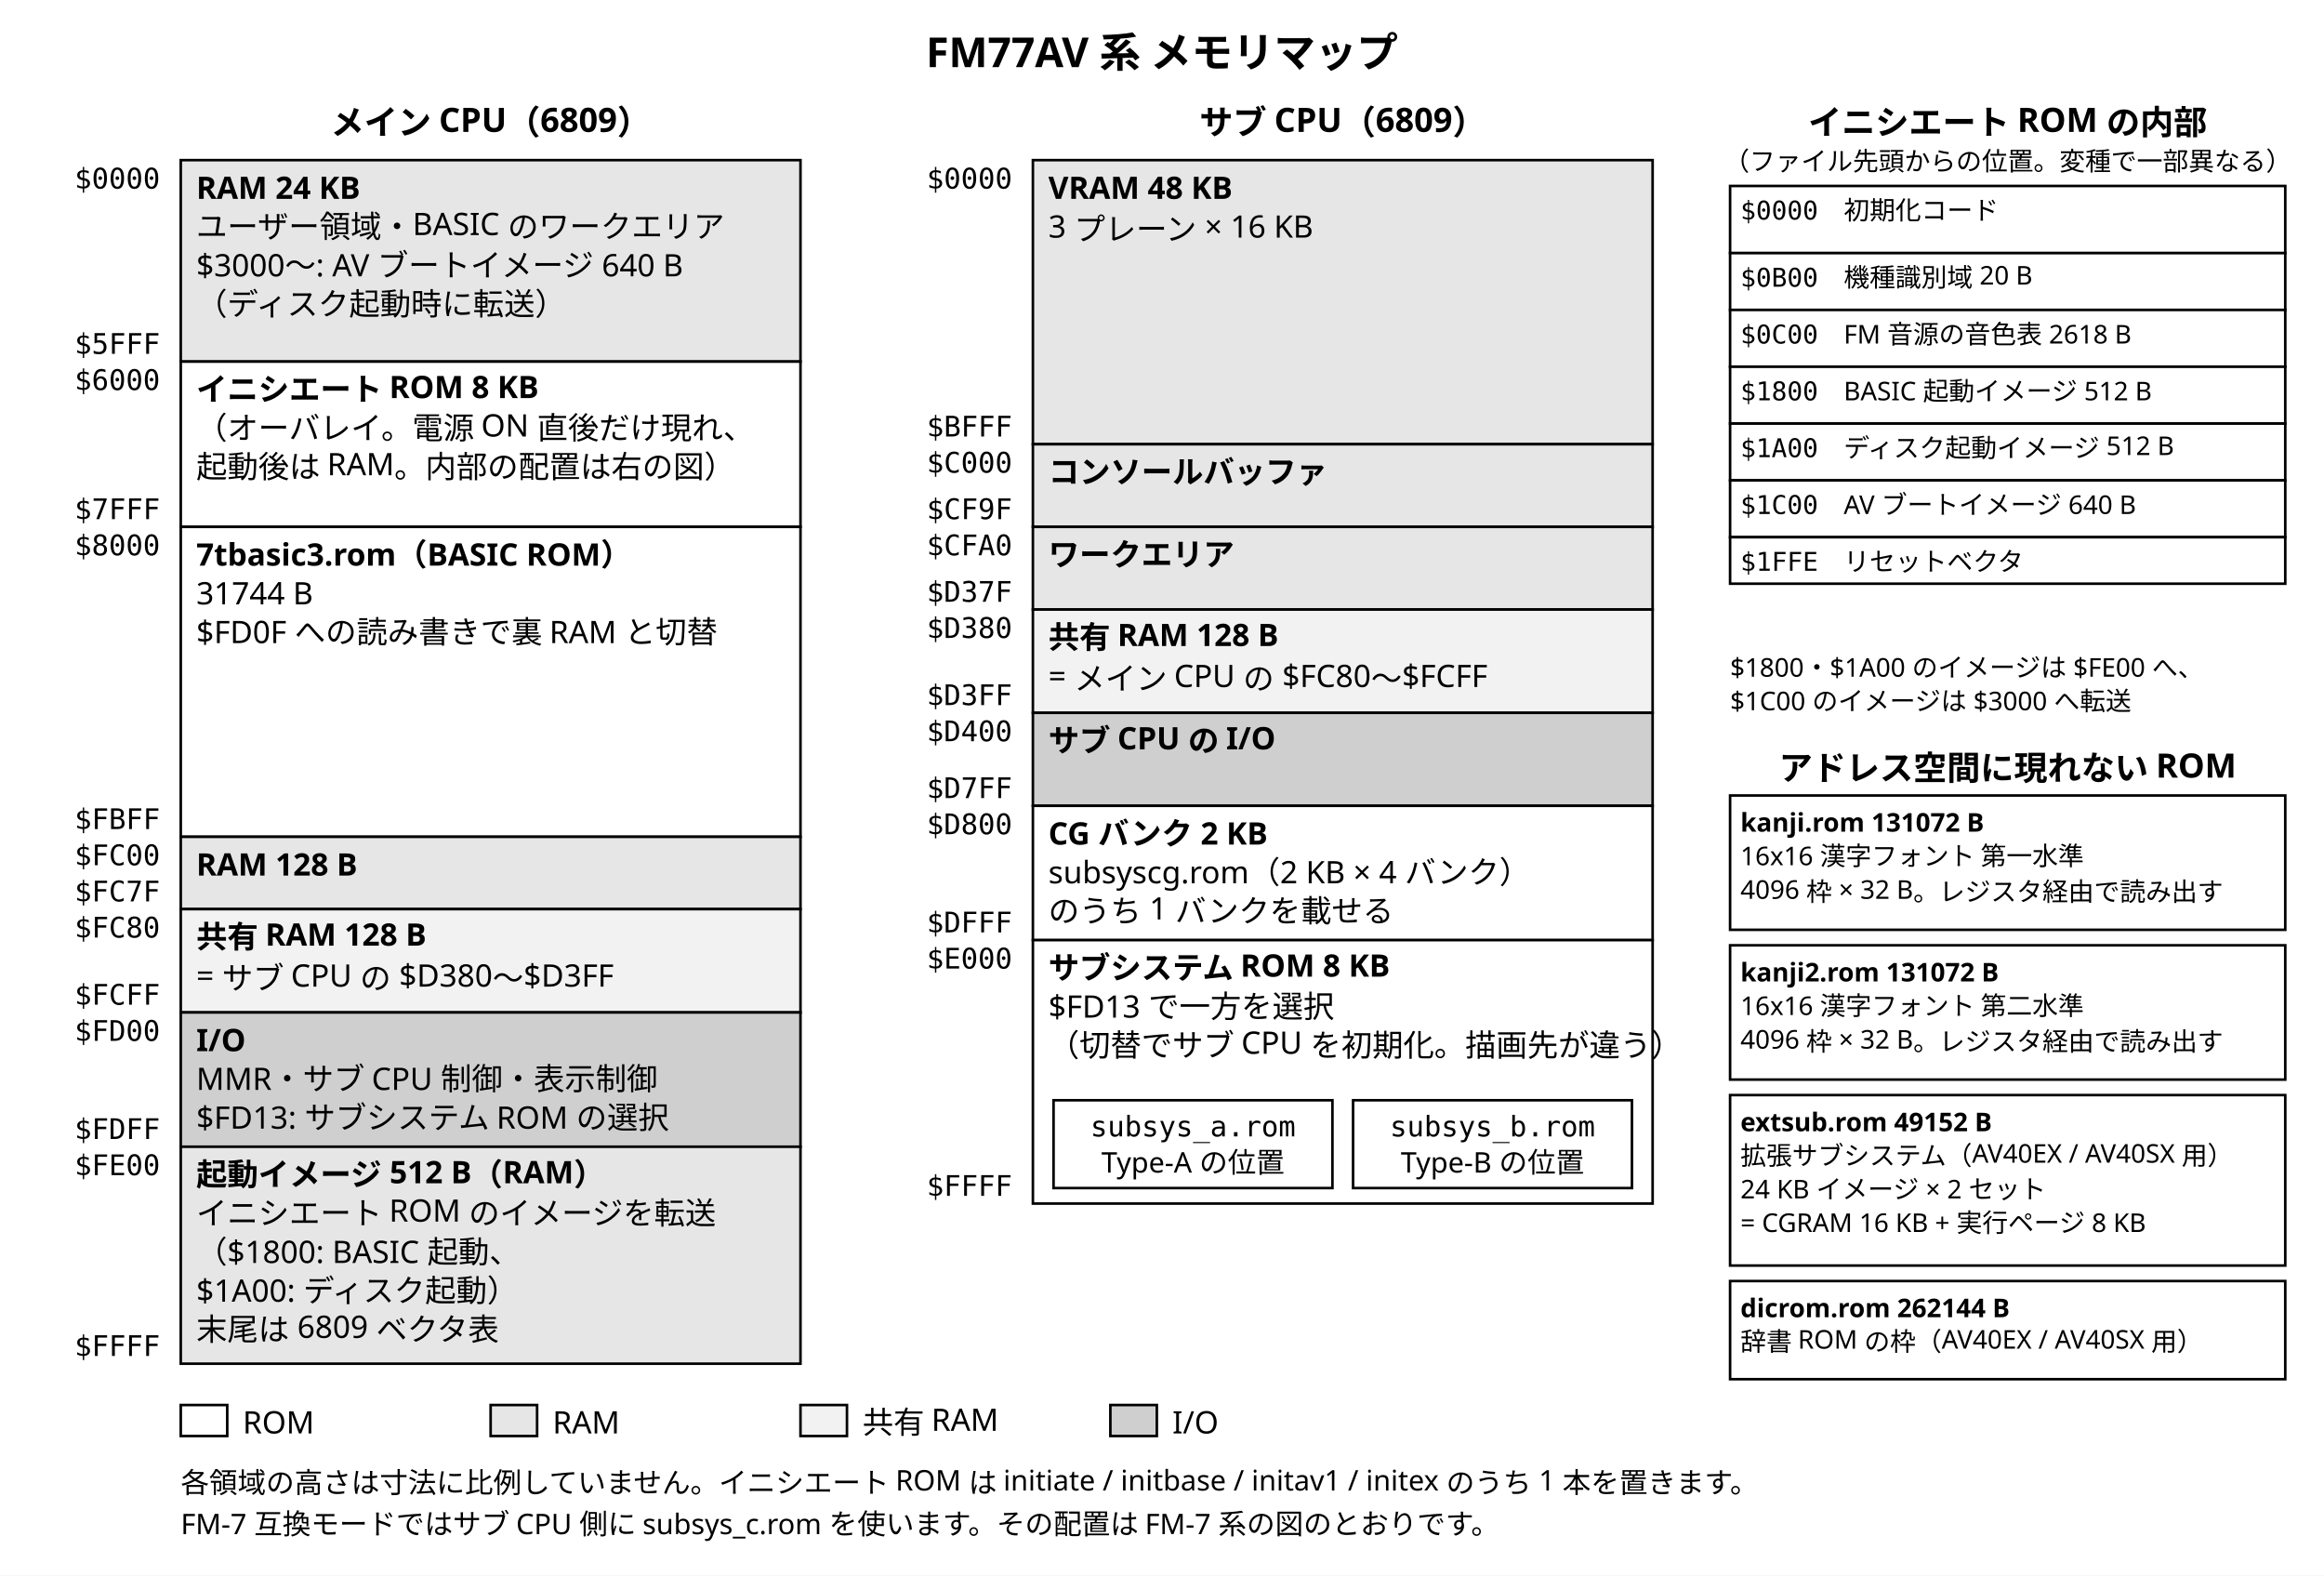
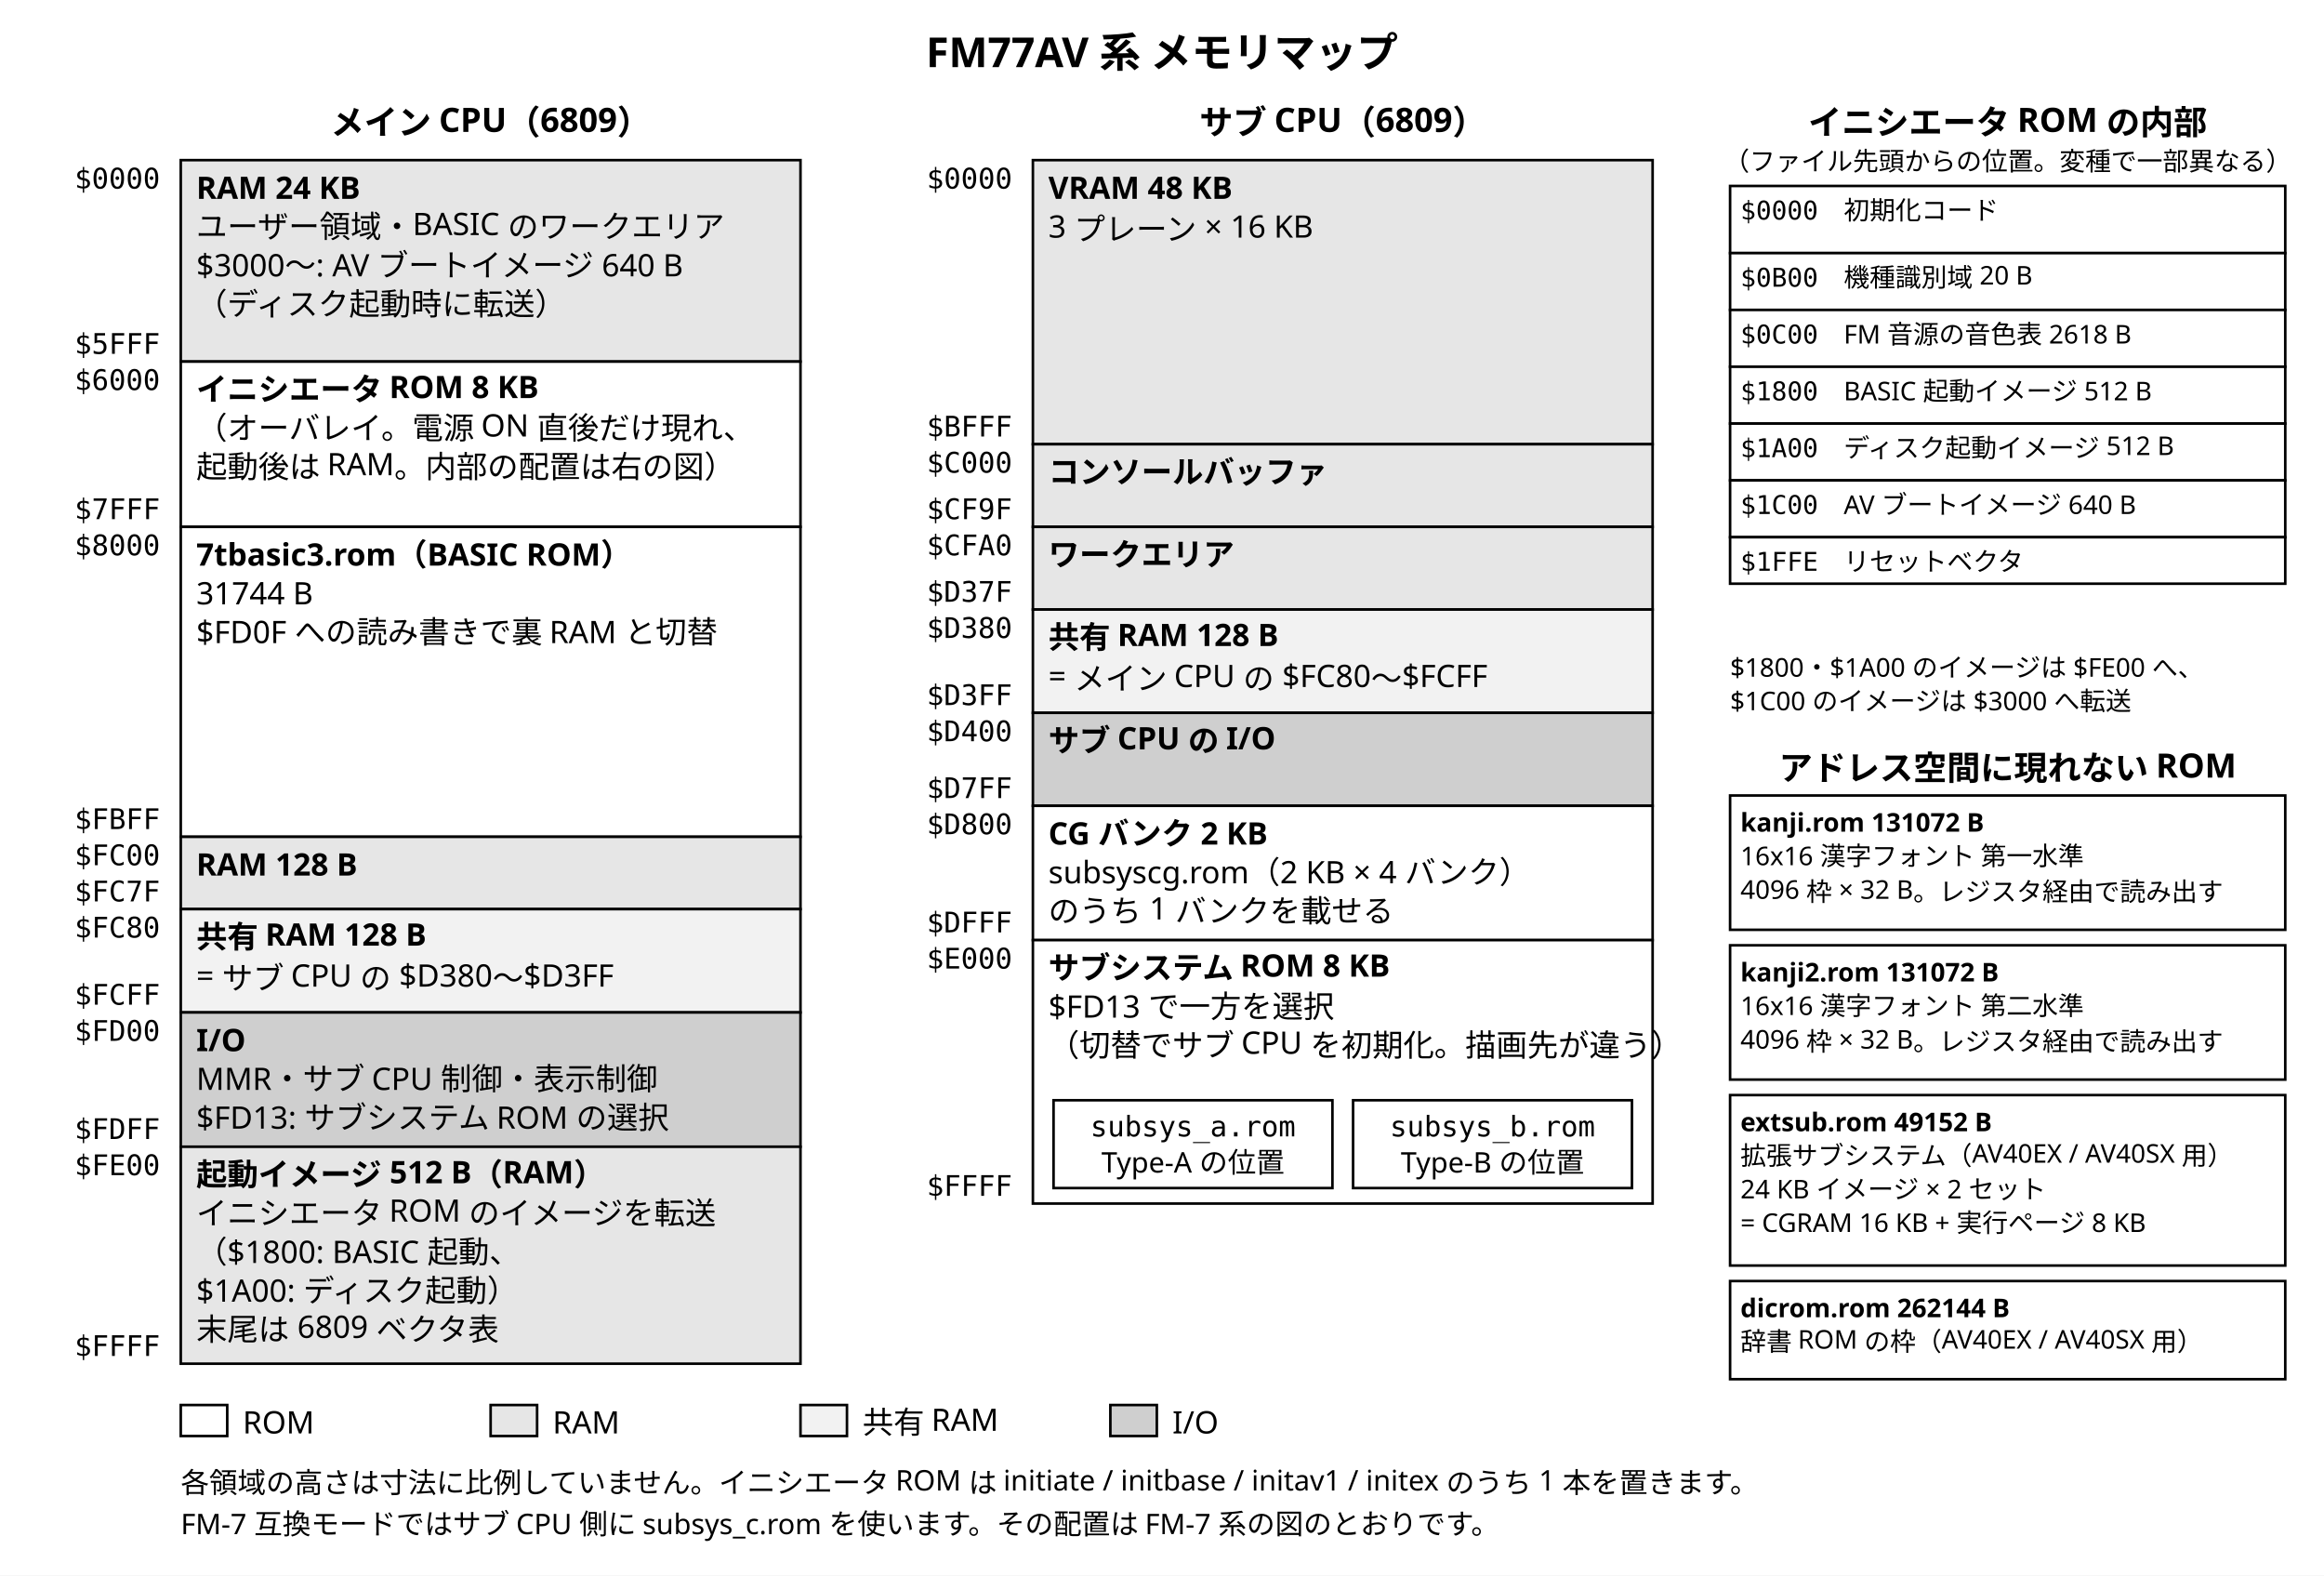
<svg xmlns="http://www.w3.org/2000/svg" width="900" height="610" viewBox="0 0 900 610">
  <rect x="0" y="0" width="900" height="610" fill="#ffffff" />
  <text x="450.0" y="26" font-family="sans-serif" font-size="16" text-anchor="middle" font-weight="bold">FM77AV 系 メモリマップ</text>
  <text x="190.0" y="52" font-family="sans-serif" font-size="13" text-anchor="middle" font-weight="bold">メイン CPU（6809）</text>
  <rect x="70" y="62" width="240" height="78" fill="#e6e6e6" stroke="#000" stroke-width="1" />
  <text x="62" y="73" font-family="monospace" font-size="11" text-anchor="end">$0000</text>
  <text x="62" y="137" font-family="monospace" font-size="11" text-anchor="end">$5FFF</text>
  <text x="76" y="77" font-family="sans-serif" font-size="12" text-anchor="start" font-weight="bold">RAM 24 KB</text>
  <text x="76" y="92" font-family="sans-serif" font-size="12" text-anchor="start">ユーザー領域・BASIC のワークエリア</text>
  <text x="76" y="107" font-family="sans-serif" font-size="12" text-anchor="start">$3000〜: AV ブートイメージ 640 B</text>
  <text x="76" y="122" font-family="sans-serif" font-size="12" text-anchor="start">（ディスク起動時に転送）</text>
  <rect x="70" y="140" width="240" height="64" fill="#ffffff" stroke="#000" stroke-width="1" />
  <text x="62" y="151" font-family="monospace" font-size="11" text-anchor="end">$6000</text>
  <text x="62" y="201" font-family="monospace" font-size="11" text-anchor="end">$7FFF</text>
-   <text x="76" y="155" font-family="sans-serif" font-size="12" text-anchor="start" font-weight="bold">イニシエート ROM 8 KB</text>
+   <text x="76" y="155" font-family="sans-serif" font-size="12" text-anchor="start" font-weight="bold">イニシエータ ROM 8 KB</text>
  <text x="76" y="170" font-family="sans-serif" font-size="12" text-anchor="start">（オーバレイ。電源 ON 直後だけ現れ、</text>
  <text x="76" y="185" font-family="sans-serif" font-size="12" text-anchor="start">起動後は RAM。内部の配置は右の図）</text>
  <rect x="70" y="204" width="240" height="120" fill="#ffffff" stroke="#000" stroke-width="1" />
  <text x="62" y="215" font-family="monospace" font-size="11" text-anchor="end">$8000</text>
  <text x="62" y="321" font-family="monospace" font-size="11" text-anchor="end">$FBFF</text>
  <text x="76" y="219" font-family="sans-serif" font-size="12" text-anchor="start" font-weight="bold">7tbasic3.rom（BASIC ROM）</text>
  <text x="76" y="234" font-family="sans-serif" font-size="12" text-anchor="start">31744 B</text>
  <text x="76" y="249" font-family="sans-serif" font-size="12" text-anchor="start">$FD0F への読み書きで裏 RAM と切替</text>
  <rect x="70" y="324" width="240" height="28" fill="#e6e6e6" stroke="#000" stroke-width="1" />
  <text x="62" y="335" font-family="monospace" font-size="11" text-anchor="end">$FC00</text>
  <text x="62" y="349" font-family="monospace" font-size="11" text-anchor="end">$FC7F</text>
  <text x="76" y="339" font-family="sans-serif" font-size="12" text-anchor="start" font-weight="bold">RAM 128 B</text>
  <rect x="70" y="352" width="240" height="40" fill="#f2f2f2" stroke="#000" stroke-width="1" />
  <text x="62" y="363" font-family="monospace" font-size="11" text-anchor="end">$FC80</text>
  <text x="62" y="389" font-family="monospace" font-size="11" text-anchor="end">$FCFF</text>
  <text x="76" y="367" font-family="sans-serif" font-size="12" text-anchor="start" font-weight="bold">共有 RAM 128 B</text>
  <text x="76" y="382" font-family="sans-serif" font-size="12" text-anchor="start">= サブ CPU の $D380〜$D3FF</text>
  <rect x="70" y="392" width="240" height="52" fill="#cfcfcf" stroke="#000" stroke-width="1" />
  <text x="62" y="403" font-family="monospace" font-size="11" text-anchor="end">$FD00</text>
  <text x="62" y="441" font-family="monospace" font-size="11" text-anchor="end">$FDFF</text>
  <text x="76" y="407" font-family="sans-serif" font-size="12" text-anchor="start" font-weight="bold">I/O</text>
  <text x="76" y="422" font-family="sans-serif" font-size="12" text-anchor="start">MMR・サブ CPU 制御・表示制御</text>
  <text x="76" y="437" font-family="sans-serif" font-size="12" text-anchor="start">$FD13: サブシステム ROM の選択</text>
  <rect x="70" y="444" width="240" height="84" fill="#e6e6e6" stroke="#000" stroke-width="1" />
  <text x="62" y="455" font-family="monospace" font-size="11" text-anchor="end">$FE00</text>
  <text x="62" y="525" font-family="monospace" font-size="11" text-anchor="end">$FFFF</text>
  <text x="76" y="459" font-family="sans-serif" font-size="12" text-anchor="start" font-weight="bold">起動イメージ 512 B（RAM）</text>
-   <text x="76" y="474" font-family="sans-serif" font-size="12" text-anchor="start">イニシエート ROM のイメージを転送</text>
+   <text x="76" y="474" font-family="sans-serif" font-size="12" text-anchor="start">イニシエータ ROM のイメージを転送</text>
  <text x="76" y="489" font-family="sans-serif" font-size="12" text-anchor="start">（$1800: BASIC 起動、</text>
  <text x="76" y="504" font-family="sans-serif" font-size="12" text-anchor="start">　$1A00: ディスク起動）</text>
  <text x="76" y="519" font-family="sans-serif" font-size="12" text-anchor="start">末尾は 6809 ベクタ表</text>
  <text x="520.0" y="52" font-family="sans-serif" font-size="13" text-anchor="middle" font-weight="bold">サブ CPU（6809）</text>
  <rect x="400" y="62" width="240" height="110" fill="#e6e6e6" stroke="#000" stroke-width="1" />
  <text x="392" y="73" font-family="monospace" font-size="11" text-anchor="end">$0000</text>
  <text x="392" y="169" font-family="monospace" font-size="11" text-anchor="end">$BFFF</text>
  <text x="406" y="77" font-family="sans-serif" font-size="12" text-anchor="start" font-weight="bold">VRAM 48 KB</text>
  <text x="406" y="92" font-family="sans-serif" font-size="12" text-anchor="start">3 プレーン × 16 KB</text>
  <rect x="400" y="172" width="240" height="32" fill="#e6e6e6" stroke="#000" stroke-width="1" />
  <text x="392" y="183" font-family="monospace" font-size="11" text-anchor="end">$C000</text>
  <text x="392" y="201" font-family="monospace" font-size="11" text-anchor="end">$CF9F</text>
  <text x="406" y="187" font-family="sans-serif" font-size="12" text-anchor="start" font-weight="bold">コンソールバッファ</text>
  <rect x="400" y="204" width="240" height="32" fill="#e6e6e6" stroke="#000" stroke-width="1" />
  <text x="392" y="215" font-family="monospace" font-size="11" text-anchor="end">$CFA0</text>
  <text x="392" y="233" font-family="monospace" font-size="11" text-anchor="end">$D37F</text>
  <text x="406" y="219" font-family="sans-serif" font-size="12" text-anchor="start" font-weight="bold">ワークエリア</text>
  <rect x="400" y="236" width="240" height="40" fill="#f2f2f2" stroke="#000" stroke-width="1" />
  <text x="392" y="247" font-family="monospace" font-size="11" text-anchor="end">$D380</text>
  <text x="392" y="273" font-family="monospace" font-size="11" text-anchor="end">$D3FF</text>
  <text x="406" y="251" font-family="sans-serif" font-size="12" text-anchor="start" font-weight="bold">共有 RAM 128 B</text>
  <text x="406" y="266" font-family="sans-serif" font-size="12" text-anchor="start">= メイン CPU の $FC80〜$FCFF</text>
  <rect x="400" y="276" width="240" height="36" fill="#cfcfcf" stroke="#000" stroke-width="1" />
  <text x="392" y="287" font-family="monospace" font-size="11" text-anchor="end">$D400</text>
  <text x="392" y="309" font-family="monospace" font-size="11" text-anchor="end">$D7FF</text>
  <text x="406" y="291" font-family="sans-serif" font-size="12" text-anchor="start" font-weight="bold">サブ CPU の I/O</text>
  <rect x="400" y="312" width="240" height="52" fill="#ffffff" stroke="#000" stroke-width="1" />
  <text x="392" y="323" font-family="monospace" font-size="11" text-anchor="end">$D800</text>
  <text x="392" y="361" font-family="monospace" font-size="11" text-anchor="end">$DFFF</text>
  <text x="406" y="327" font-family="sans-serif" font-size="12" text-anchor="start" font-weight="bold">CG バンク 2 KB</text>
  <text x="406" y="342" font-family="sans-serif" font-size="12" text-anchor="start">subsyscg.rom（2 KB × 4 バンク）</text>
  <text x="406" y="357" font-family="sans-serif" font-size="12" text-anchor="start">のうち 1 バンクを載せる</text>
  <rect x="400" y="364" width="240" height="102" fill="#ffffff" stroke="#000" stroke-width="1" />
  <text x="392" y="375" font-family="monospace" font-size="11" text-anchor="end">$E000</text>
  <text x="392" y="463" font-family="monospace" font-size="11" text-anchor="end">$FFFF</text>
  <text x="406" y="379" font-family="sans-serif" font-size="12" text-anchor="start" font-weight="bold">サブシステム ROM 8 KB</text>
  <text x="406" y="394" font-family="sans-serif" font-size="12" text-anchor="start">$FD13 で一方を選択</text>
  <text x="406" y="409" font-family="sans-serif" font-size="12" text-anchor="start">（切替でサブ CPU を初期化。描画先が違う）</text>
  <rect x="408" y="426" width="108.0" height="34" fill="#ffffff" stroke="#000" stroke-width="1" />
  <text x="462.0" y="440" font-family="monospace" font-size="11" text-anchor="middle">subsys_a.rom</text>
  <text x="462.0" y="454" font-family="sans-serif" font-size="11" text-anchor="middle">Type-A の位置</text>
  <rect x="524.0" y="426" width="108.0" height="34" fill="#ffffff" stroke="#000" stroke-width="1" />
  <text x="578.0" y="440" font-family="monospace" font-size="11" text-anchor="middle">subsys_b.rom</text>
  <text x="578.0" y="454" font-family="sans-serif" font-size="11" text-anchor="middle">Type-B の位置</text>
-   <text x="777.5" y="52" font-family="sans-serif" font-size="13" text-anchor="middle" font-weight="bold">イニシエート ROM の内部</text>
+   <text x="777.5" y="52" font-family="sans-serif" font-size="13" text-anchor="middle" font-weight="bold">イニシエータ ROM の内部</text>
  <text x="777.5" y="66" font-family="sans-serif" font-size="10" text-anchor="middle">（ファイル先頭からの位置。変種で一部異なる）</text>
  <rect x="670" y="72" width="215" height="26" fill="#ffffff" stroke="#000" stroke-width="1" />
  <text x="674" y="85" font-family="monospace" font-size="10" text-anchor="start">$0000</text>
  <text x="714" y="85" font-family="sans-serif" font-size="10" text-anchor="start">初期化コード</text>
  <rect x="670" y="98" width="215" height="22" fill="#ffffff" stroke="#000" stroke-width="1" />
  <text x="674" y="111" font-family="monospace" font-size="10" text-anchor="start">$0B00</text>
  <text x="714" y="111" font-family="sans-serif" font-size="10" text-anchor="start">機種識別域 20 B</text>
  <rect x="670" y="120" width="215" height="22" fill="#ffffff" stroke="#000" stroke-width="1" />
  <text x="674" y="133" font-family="monospace" font-size="10" text-anchor="start">$0C00</text>
  <text x="714" y="133" font-family="sans-serif" font-size="10" text-anchor="start">FM 音源の音色表 2618 B</text>
  <rect x="670" y="142" width="215" height="22" fill="#ffffff" stroke="#000" stroke-width="1" />
  <text x="674" y="155" font-family="monospace" font-size="10" text-anchor="start">$1800</text>
  <text x="714" y="155" font-family="sans-serif" font-size="10" text-anchor="start">BASIC 起動イメージ 512 B</text>
  <rect x="670" y="164" width="215" height="22" fill="#ffffff" stroke="#000" stroke-width="1" />
  <text x="674" y="177" font-family="monospace" font-size="10" text-anchor="start">$1A00</text>
  <text x="714" y="177" font-family="sans-serif" font-size="10" text-anchor="start">ディスク起動イメージ 512 B</text>
  <rect x="670" y="186" width="215" height="22" fill="#ffffff" stroke="#000" stroke-width="1" />
  <text x="674" y="199" font-family="monospace" font-size="10" text-anchor="start">$1C00</text>
  <text x="714" y="199" font-family="sans-serif" font-size="10" text-anchor="start">AV ブートイメージ 640 B</text>
  <rect x="670" y="208" width="215" height="18" fill="#ffffff" stroke="#000" stroke-width="1" />
  <text x="674" y="221" font-family="monospace" font-size="10" text-anchor="start">$1FFE</text>
  <text x="714" y="221" font-family="sans-serif" font-size="10" text-anchor="start">リセットベクタ</text>
  <text x="670" y="262" font-family="sans-serif" font-size="10" text-anchor="start">$1800・$1A00 のイメージは $FE00 へ、</text>
  <text x="670" y="275" font-family="sans-serif" font-size="10" text-anchor="start">$1C00 のイメージは $3000 へ転送</text>
  <text x="777.5" y="302" font-family="sans-serif" font-size="13" text-anchor="middle" font-weight="bold">アドレス空間に現れない ROM</text>
  <rect x="670" y="308" width="215" height="52" fill="#ffffff" stroke="#000" stroke-width="1" />
  <text x="674" y="322" font-family="sans-serif" font-size="10" text-anchor="start" font-weight="bold">kanji.rom 131072 B</text>
  <text x="674" y="335" font-family="sans-serif" font-size="10" text-anchor="start">16x16 漢字フォント 第一水準</text>
  <text x="674" y="348" font-family="sans-serif" font-size="10" text-anchor="start">4096 枠 × 32 B。レジスタ経由で読み出す</text>
  <rect x="670" y="366" width="215" height="52" fill="#ffffff" stroke="#000" stroke-width="1" />
  <text x="674" y="380" font-family="sans-serif" font-size="10" text-anchor="start" font-weight="bold">kanji2.rom 131072 B</text>
  <text x="674" y="393" font-family="sans-serif" font-size="10" text-anchor="start">16x16 漢字フォント 第二水準</text>
  <text x="674" y="406" font-family="sans-serif" font-size="10" text-anchor="start">4096 枠 × 32 B。レジスタ経由で読み出す</text>
  <rect x="670" y="424" width="215" height="66" fill="#ffffff" stroke="#000" stroke-width="1" />
  <text x="674" y="438" font-family="sans-serif" font-size="10" text-anchor="start" font-weight="bold">extsub.rom 49152 B</text>
  <text x="674" y="451" font-family="sans-serif" font-size="10" text-anchor="start">拡張サブシステム（AV40EX / AV40SX 用）</text>
  <text x="674" y="464" font-family="sans-serif" font-size="10" text-anchor="start">24 KB イメージ × 2 セット</text>
  <text x="674" y="477" font-family="sans-serif" font-size="10" text-anchor="start">= CGRAM 16 KB + 実行ページ 8 KB</text>
  <rect x="670" y="496" width="215" height="38" fill="#ffffff" stroke="#000" stroke-width="1" />
  <text x="674" y="510" font-family="sans-serif" font-size="10" text-anchor="start" font-weight="bold">dicrom.rom 262144 B</text>
  <text x="674" y="523" font-family="sans-serif" font-size="10" text-anchor="start">辞書 ROM の枠（AV40EX / AV40SX 用）</text>
  <rect x="70" y="544" width="18" height="12" fill="#ffffff" stroke="#000" stroke-width="1" />
  <text x="94" y="555" font-family="sans-serif" font-size="12" text-anchor="start">ROM</text>
  <rect x="190" y="544" width="18" height="12" fill="#e6e6e6" stroke="#000" stroke-width="1" />
  <text x="214" y="555" font-family="sans-serif" font-size="12" text-anchor="start">RAM</text>
  <rect x="310" y="544" width="18" height="12" fill="#f2f2f2" stroke="#000" stroke-width="1" />
  <text x="334" y="555" font-family="sans-serif" font-size="12" text-anchor="start">共有 RAM</text>
  <rect x="430" y="544" width="18" height="12" fill="#cfcfcf" stroke="#000" stroke-width="1" />
  <text x="454" y="555" font-family="sans-serif" font-size="12" text-anchor="start">I/O</text>
-   <text x="70" y="578" font-family="sans-serif" font-size="11" text-anchor="start">各領域の高さは寸法に比例していません。イニシエート ROM は initiate / initbase / initav1 / initex のうち 1 本を置きます。</text>
+   <text x="70" y="578" font-family="sans-serif" font-size="11" text-anchor="start">各領域の高さは寸法に比例していません。イニシエータ ROM は initiate / initbase / initav1 / initex のうち 1 本を置きます。</text>
  <text x="70" y="594" font-family="sans-serif" font-size="11" text-anchor="start">FM-7 互換モードではサブ CPU 側に subsys_c.rom を使います。その配置は FM-7 系の図のとおりです。</text>
</svg>
